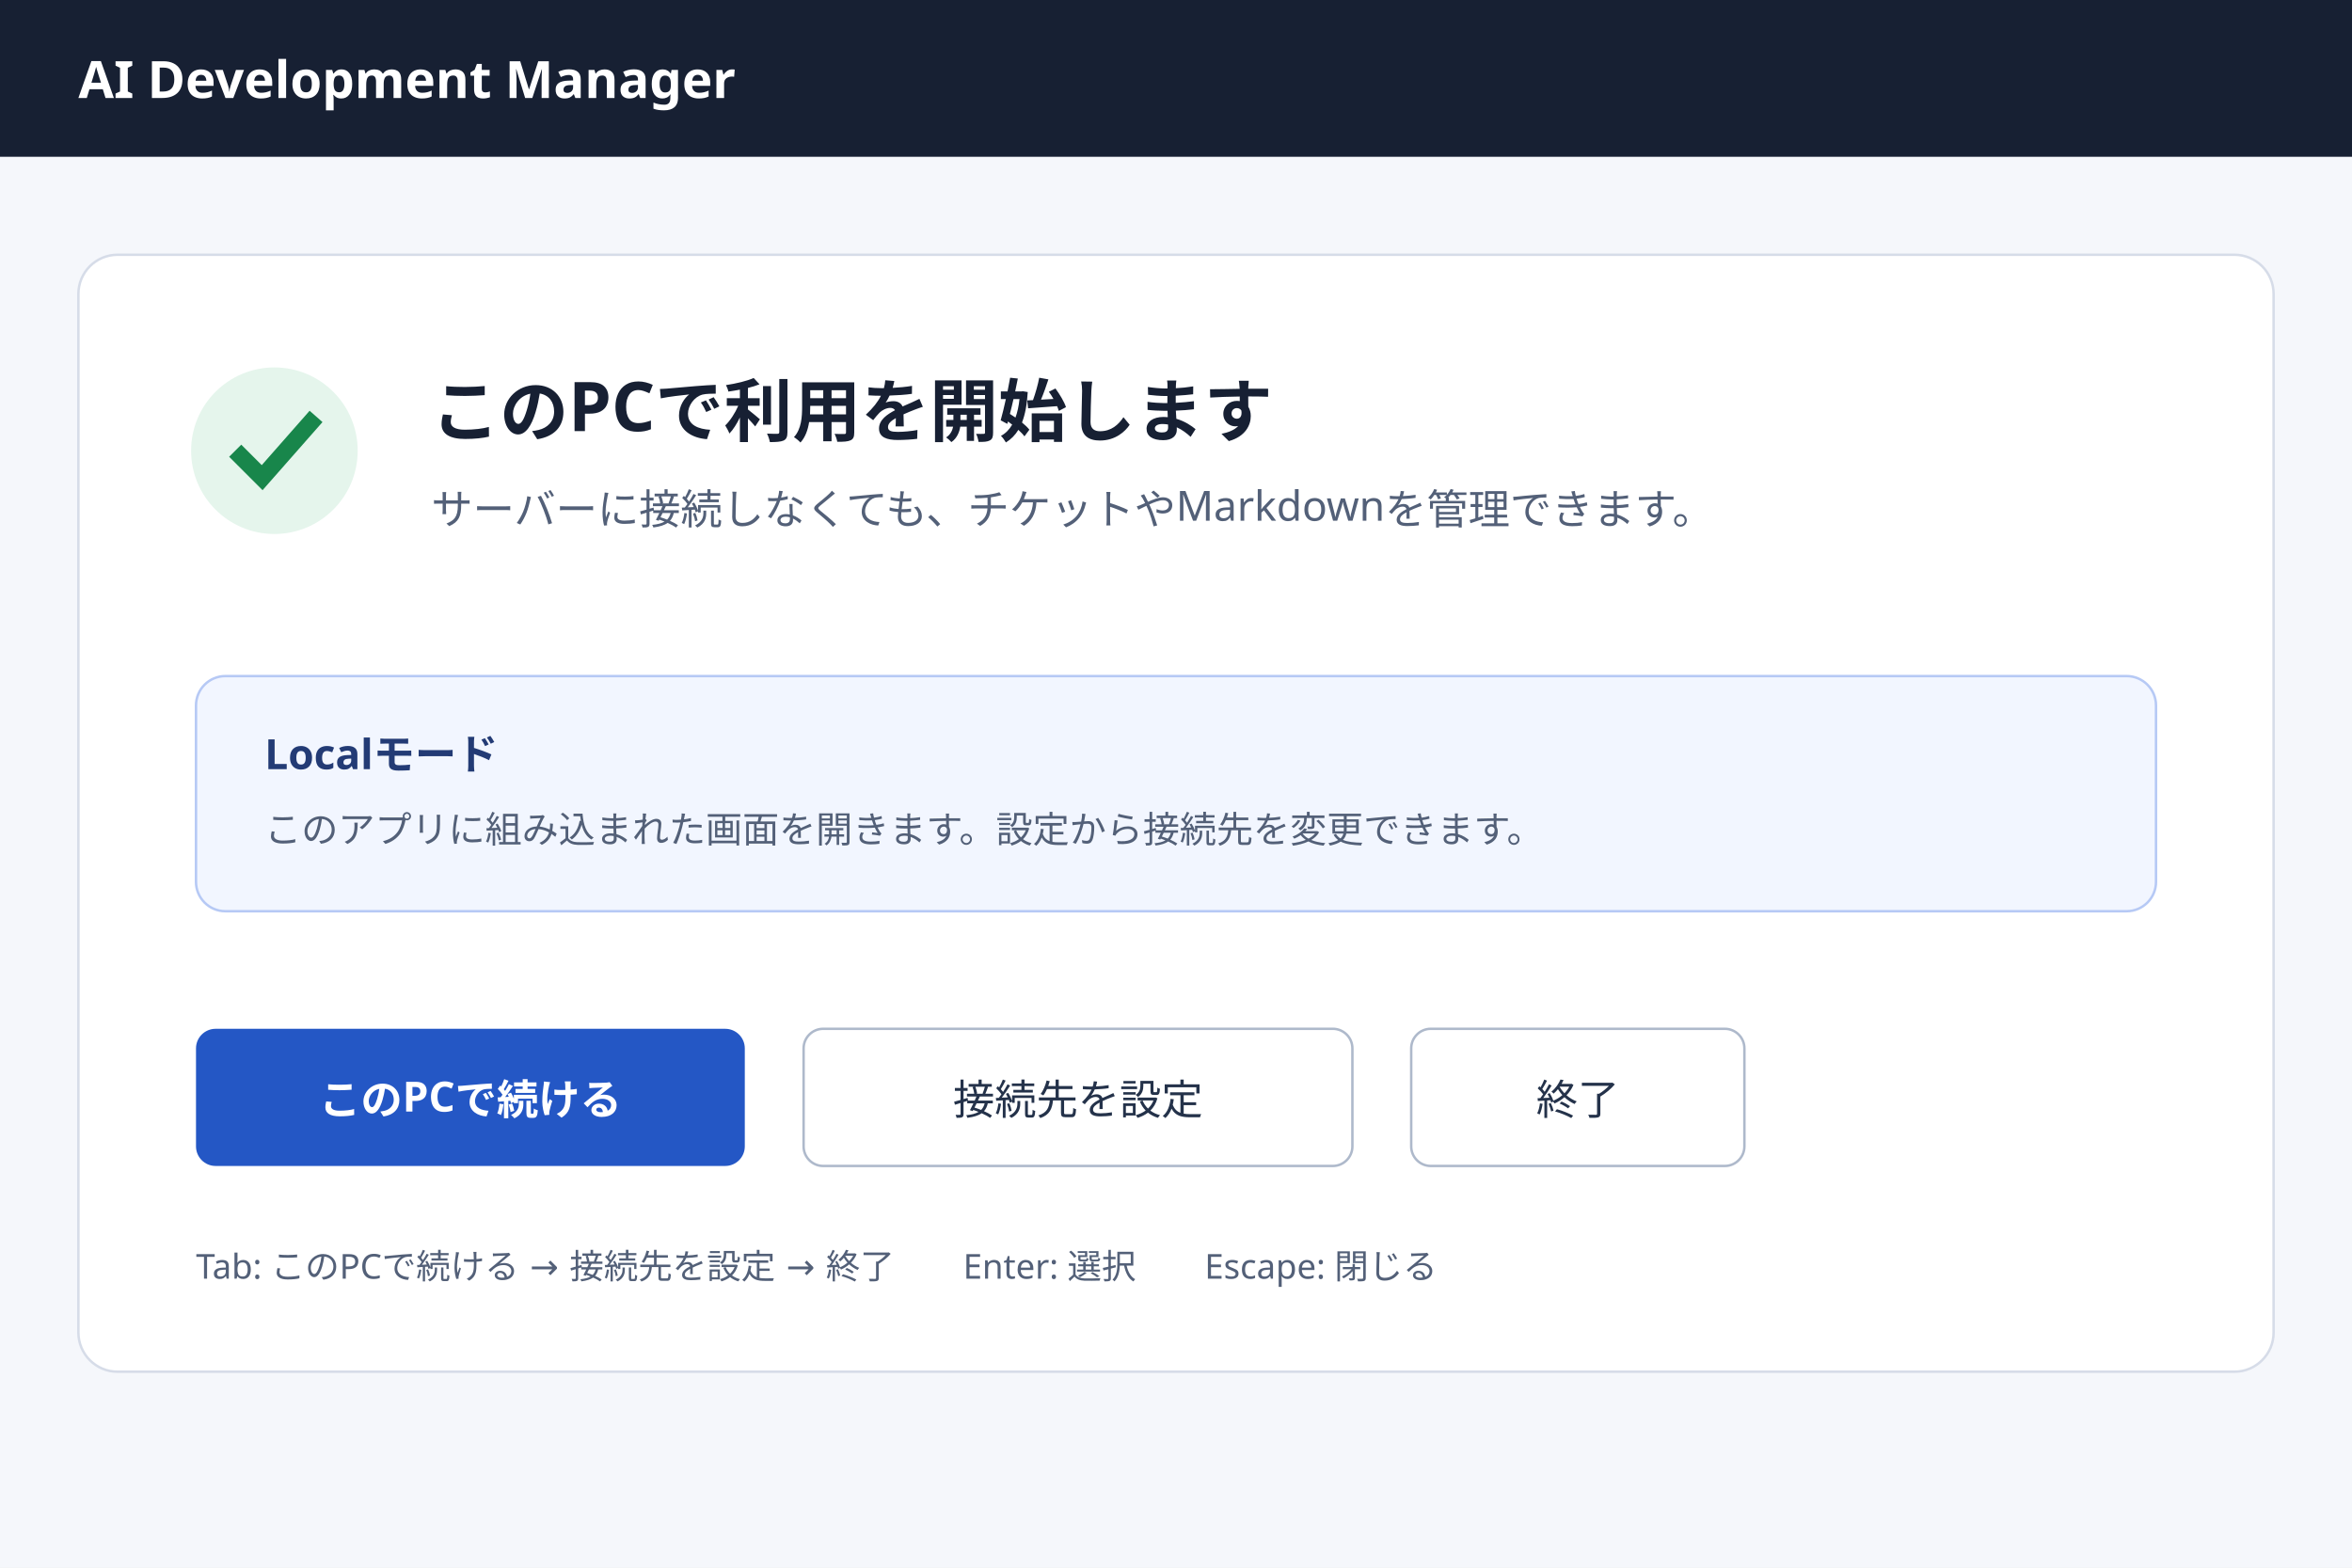
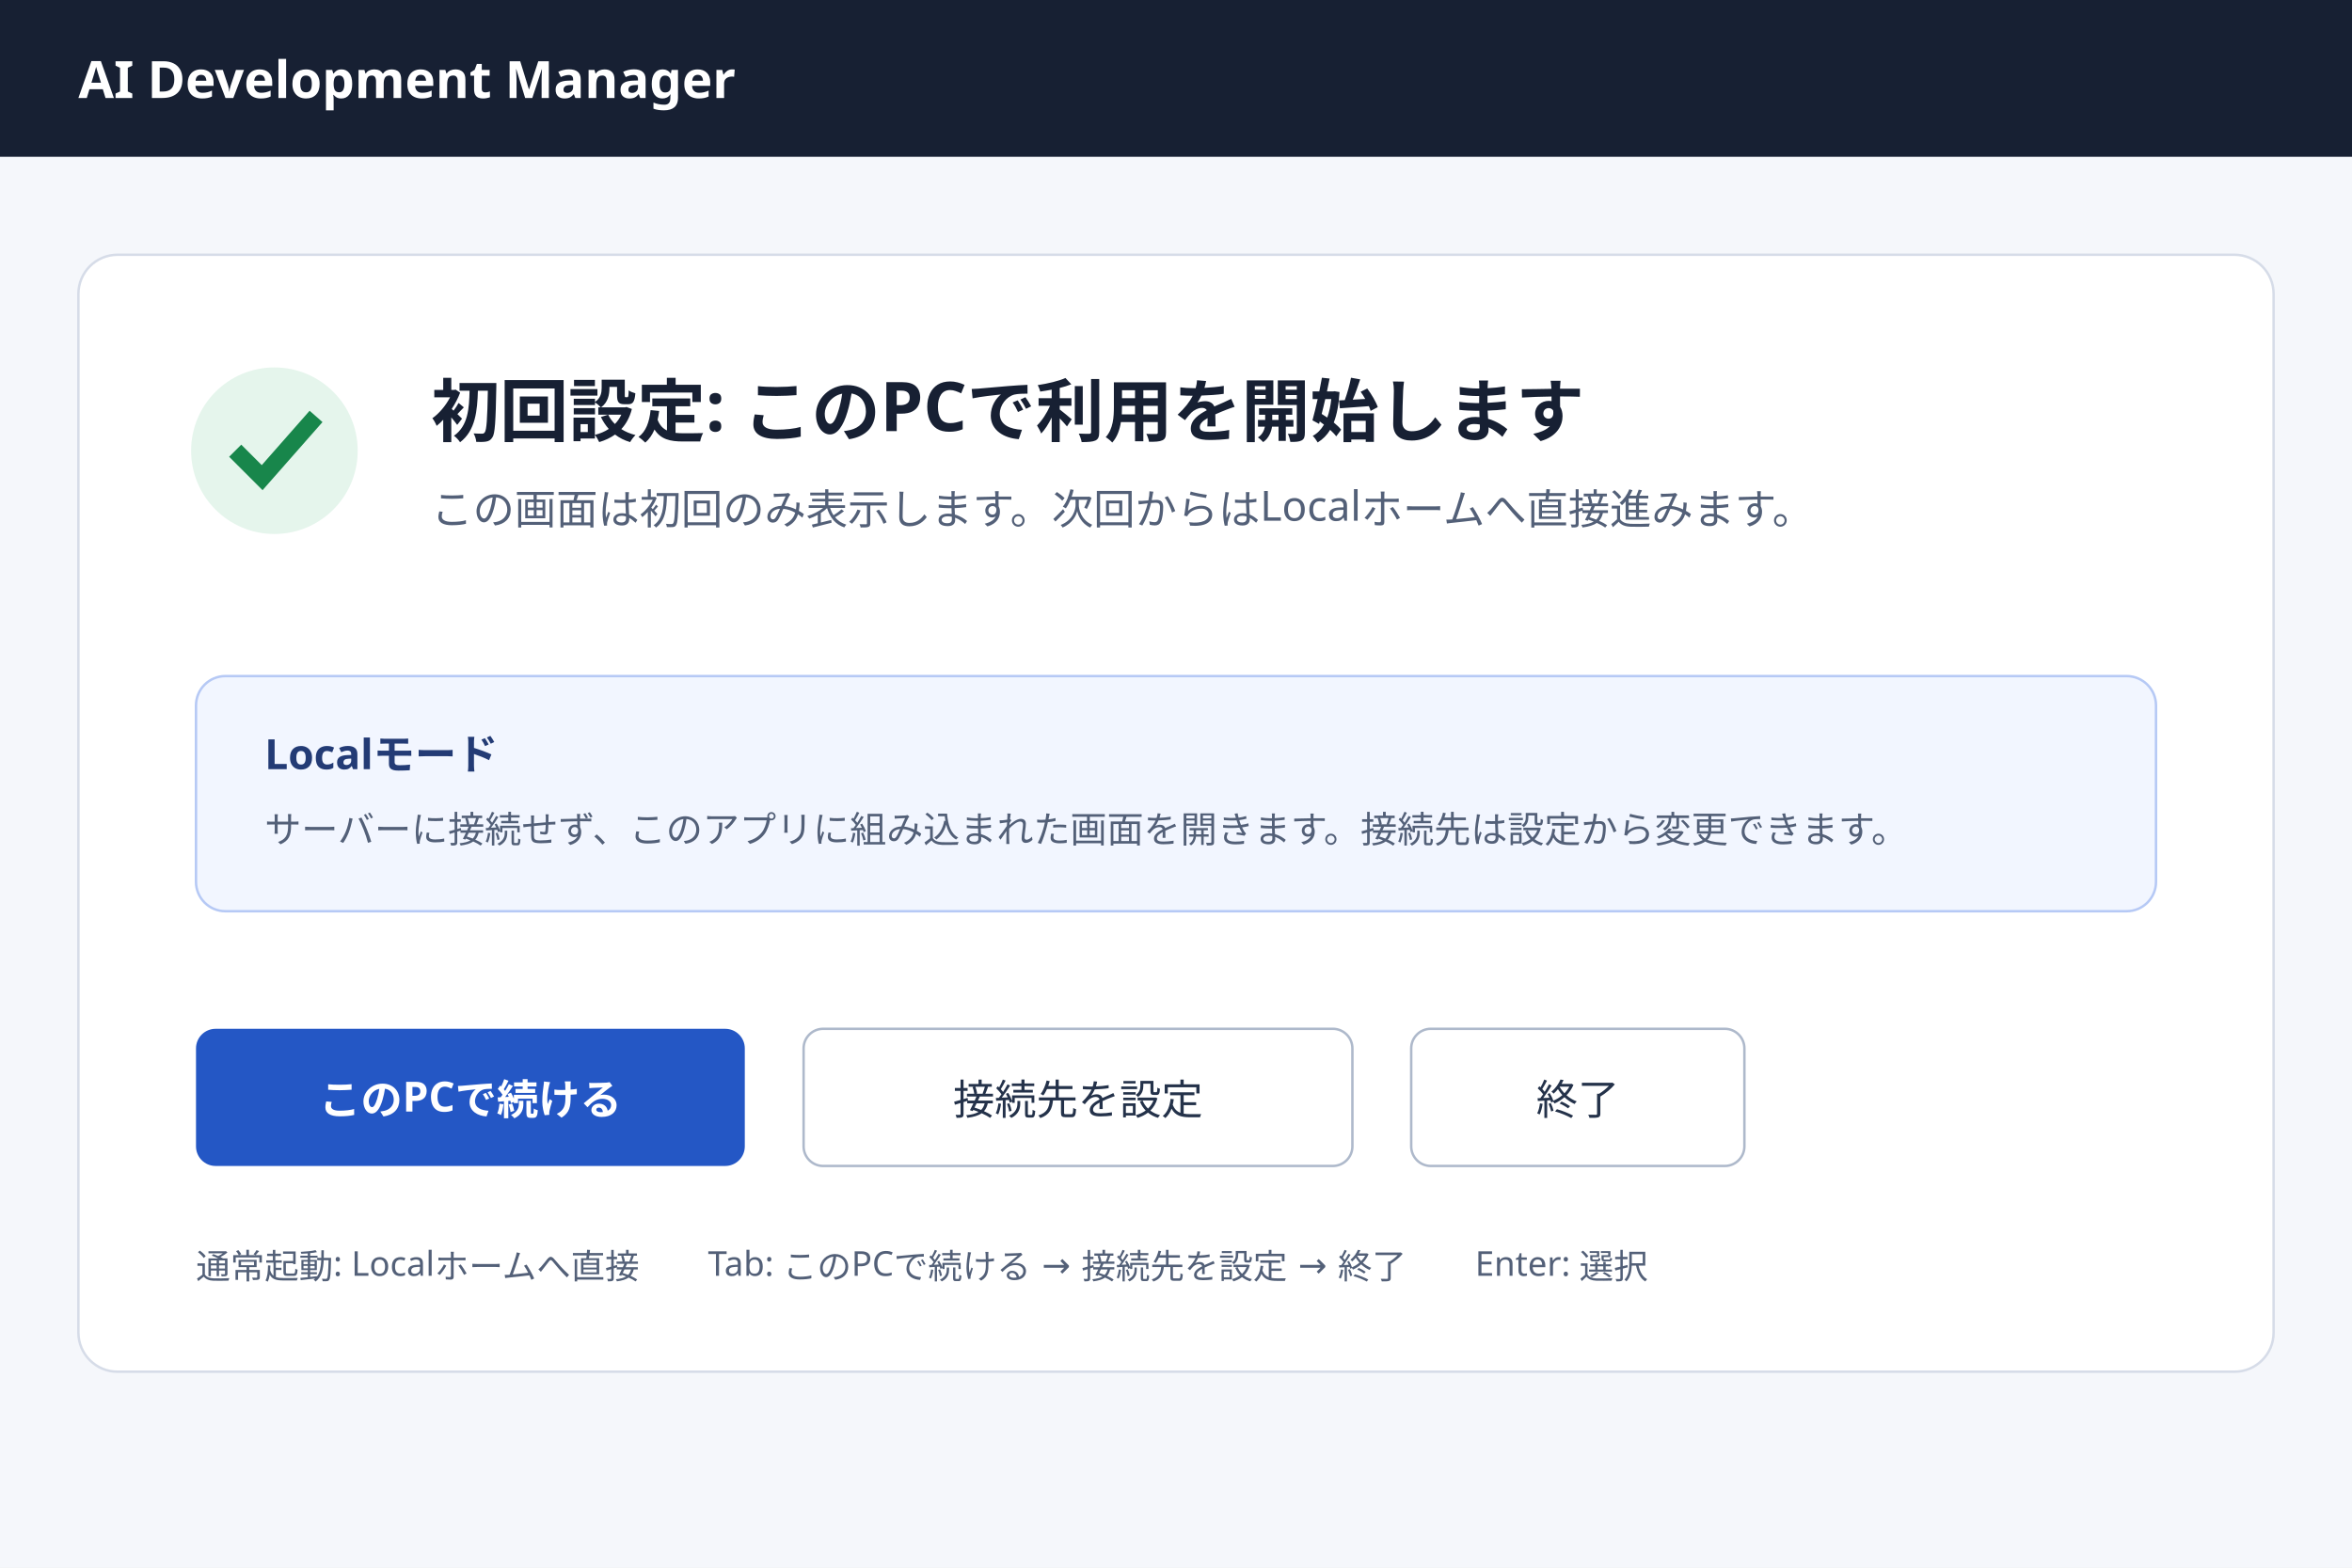
<svg xmlns="http://www.w3.org/2000/svg" width="960" height="640" viewBox="0 0 960 640" role="img" aria-labelledby="title desc">
  <rect width="960" height="640" fill="#f5f7fb" />
  <rect x="0" y="0" width="960" height="64" fill="#172033" />
  <text x="32" y="40" fill="#ffffff" font-family="Segoe UI, sans-serif" font-size="21" font-weight="700">AI Development Manager</text>
  <rect x="32" y="104" width="896" height="456" rx="16" fill="#ffffff" stroke="#d6dce8" />
  <circle cx="112" cy="184" r="34" fill="#e5f5ec" />
  <path d="M96 184l11 11 22-25" fill="none" stroke="#18864b" stroke-width="7" />
-   <text x="176" y="178" fill="#172033" font-family="Segoe UI, sans-serif" font-size="28" font-weight="700">このPCで利用を開始します</text>
-   <text x="176" y="214" fill="#536078" font-family="Segoe UI, sans-serif" font-size="17">サーバーに接続しなくても、チケットやMarkdownを管理できます。</text>
+   <text x="176" y="178" fill="#172033" font-family="Segoe UI, sans-serif" font-size="28" font-weight="700">初回設定: このPCで利用を開始します</text>
+   <text x="176" y="214" fill="#536078" font-family="Segoe UI, sans-serif" font-size="17">この画面は初回のみ表示します。次回からはLocalホームへ直接進みます。</text>
  <rect x="80" y="276" width="800" height="96" rx="12" fill="#f2f6ff" stroke="#b6c9f5" />
  <text x="108" y="314" fill="#233b75" font-family="Segoe UI, sans-serif" font-size="17" font-weight="700">Localモード</text>
-   <text x="108" y="344" fill="#536078" font-family="Segoe UI, sans-serif" font-size="15">このアプリに組み込まれた画面を開きます。設定から接続先を変更できます。</text>
+   <text x="108" y="344" fill="#536078" font-family="Segoe UI, sans-serif" font-size="15">サーバーに接続せず、このアプリに組み込まれた画面を開きます。接続先は設定から変更できます。</text>
  <rect x="80" y="420" width="224" height="56" rx="8" fill="#2457c5" />
  <text x="192" y="455" text-anchor="middle" fill="#fff" font-family="Segoe UI, sans-serif" font-size="17" font-weight="700">このPCで続ける</text>
  <rect x="328" y="420" width="224" height="56" rx="8" fill="#fff" stroke="#aeb9cb" />
  <text x="440" y="455" text-anchor="middle" fill="#24324a" font-family="Segoe UI, sans-serif" font-size="17">接続先を設定</text>
  <rect x="576" y="420" width="136" height="56" rx="8" fill="#fff" stroke="#aeb9cb" />
  <text x="644" y="455" text-anchor="middle" fill="#24324a" font-family="Segoe UI, sans-serif" font-size="17">終了</text>
-   <text x="80" y="522" fill="#536078" font-family="Segoe UI, sans-serif" font-size="14">Tab: このPCで続ける → 接続先を設定 → 終了　　Enter: 選択　　Escape: 閉じる</text>
+   <text x="80" y="522" fill="#536078" font-family="Segoe UI, sans-serif" font-size="14">通常起動: Localホームへ直接　　Tab: このPCで続ける → 接続先を設定 → 終了　　Enter: 選択</text>
</svg>
